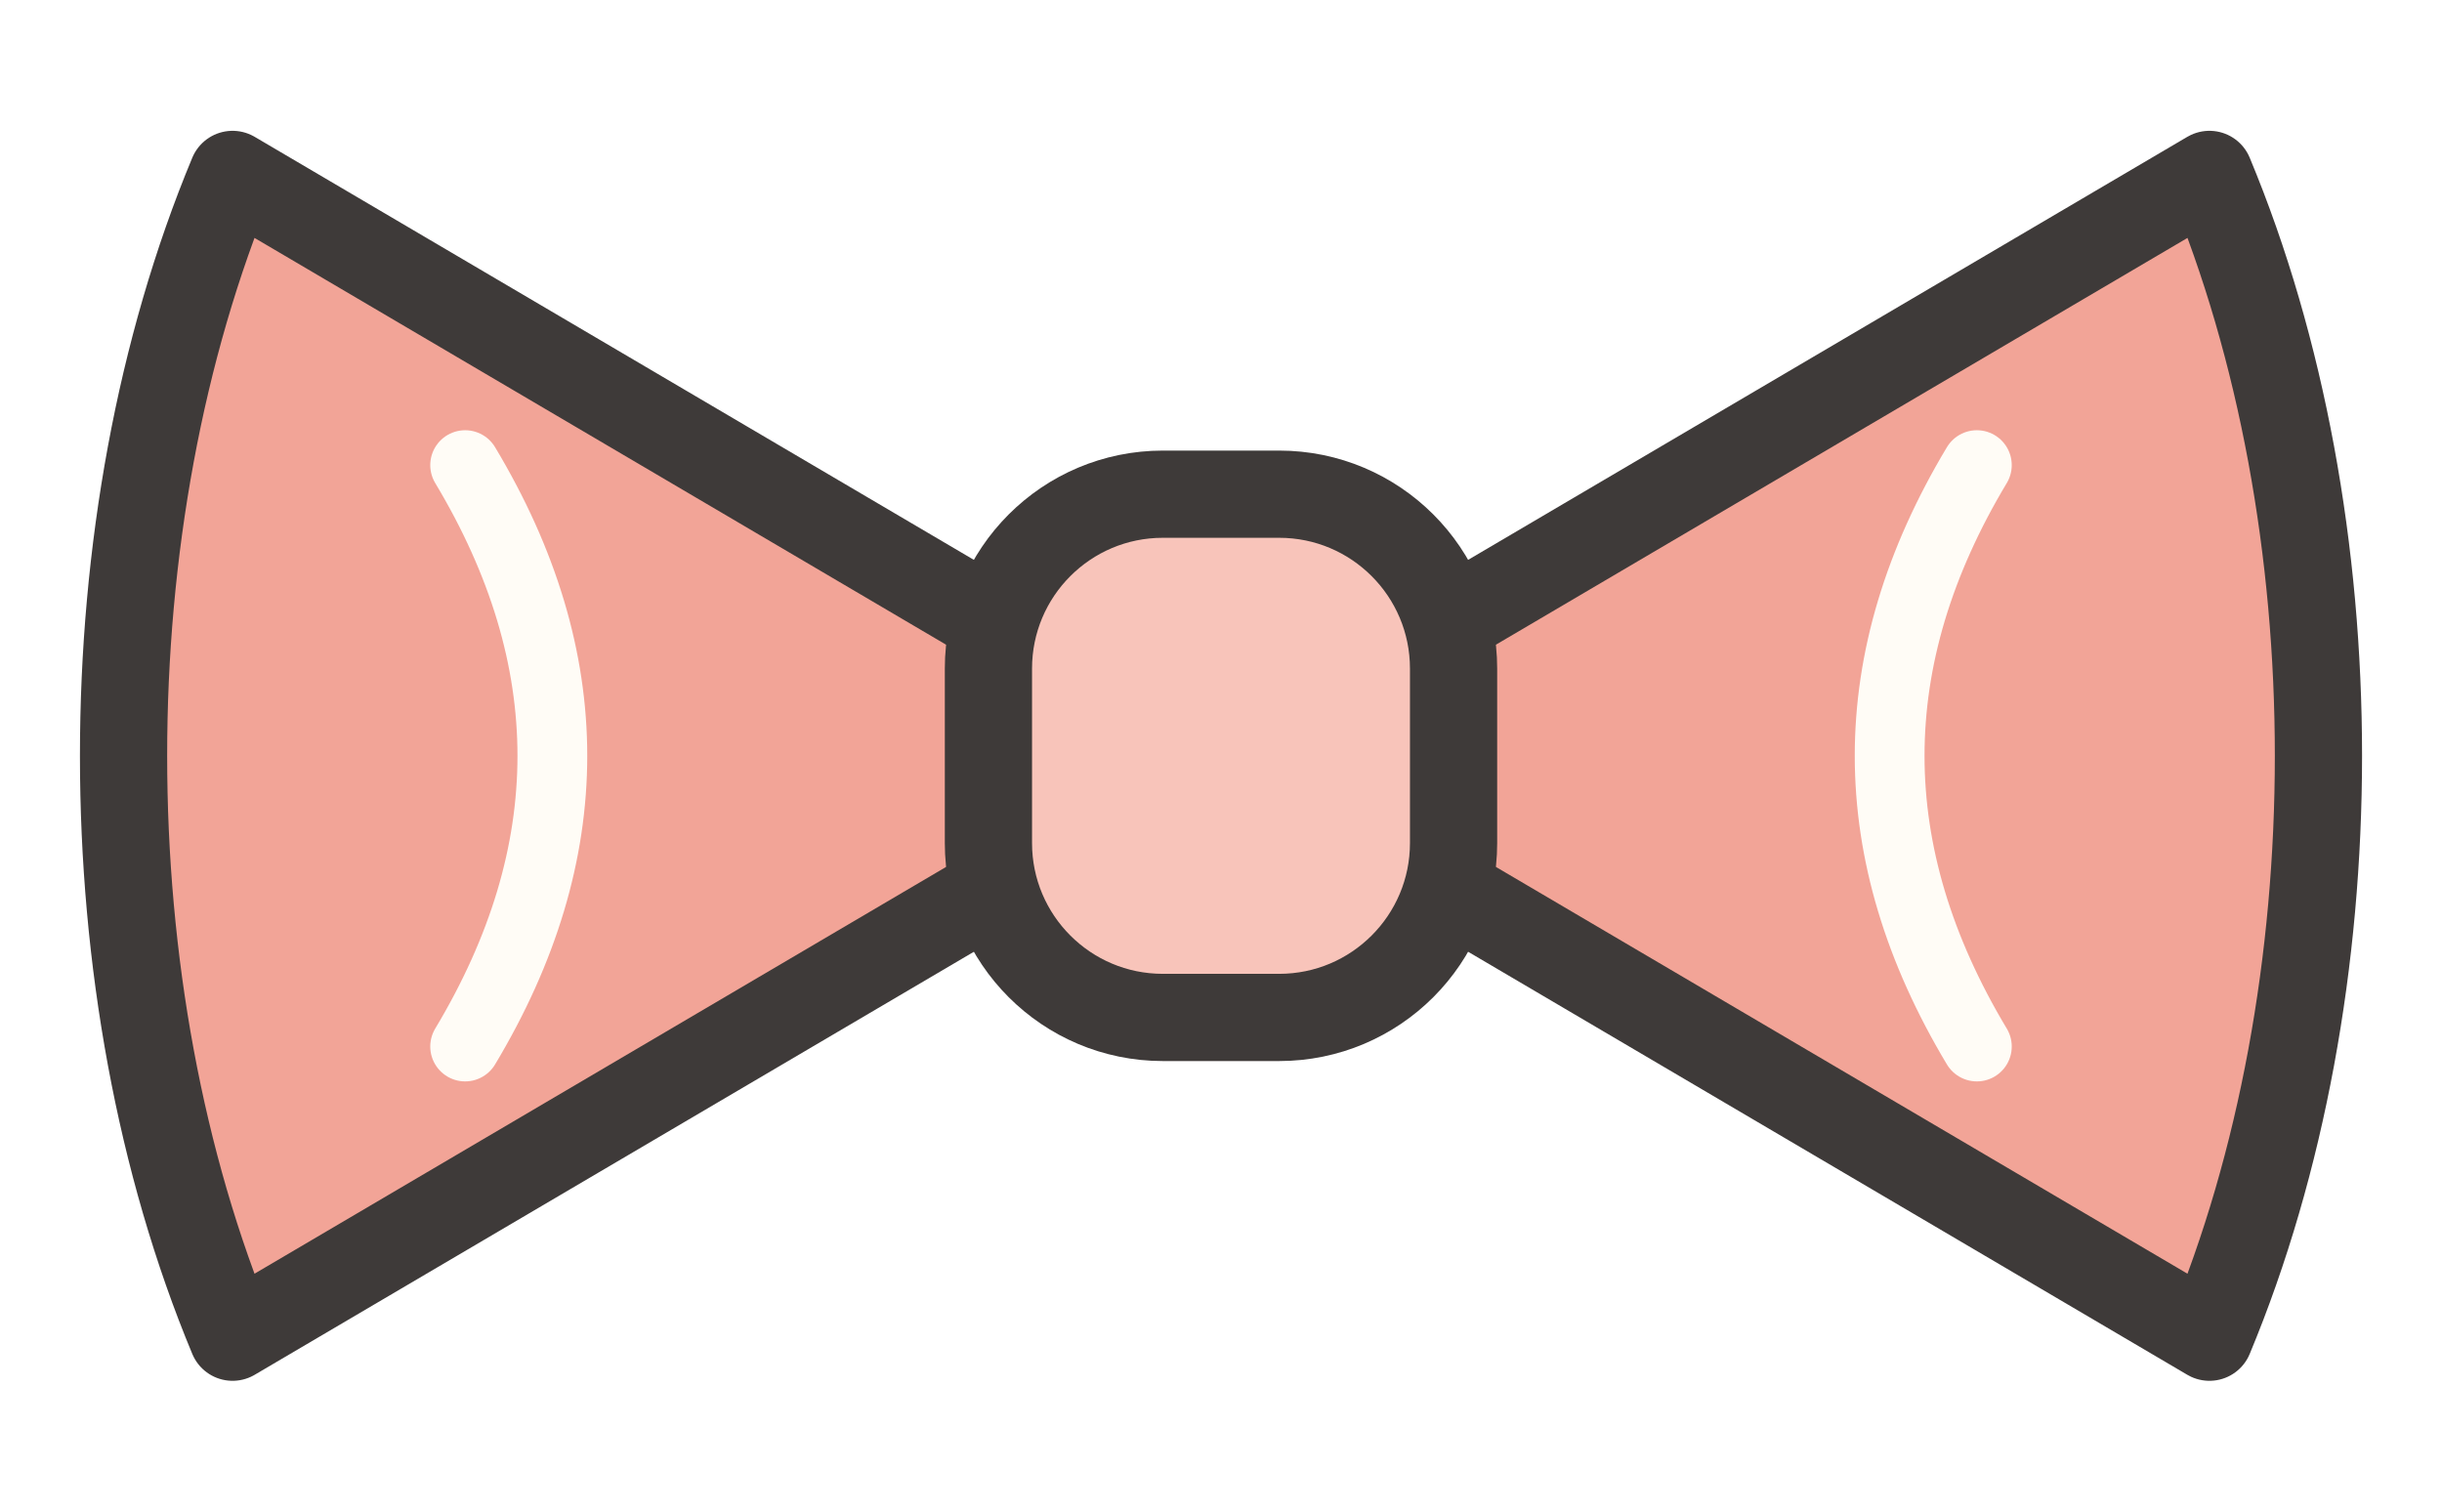
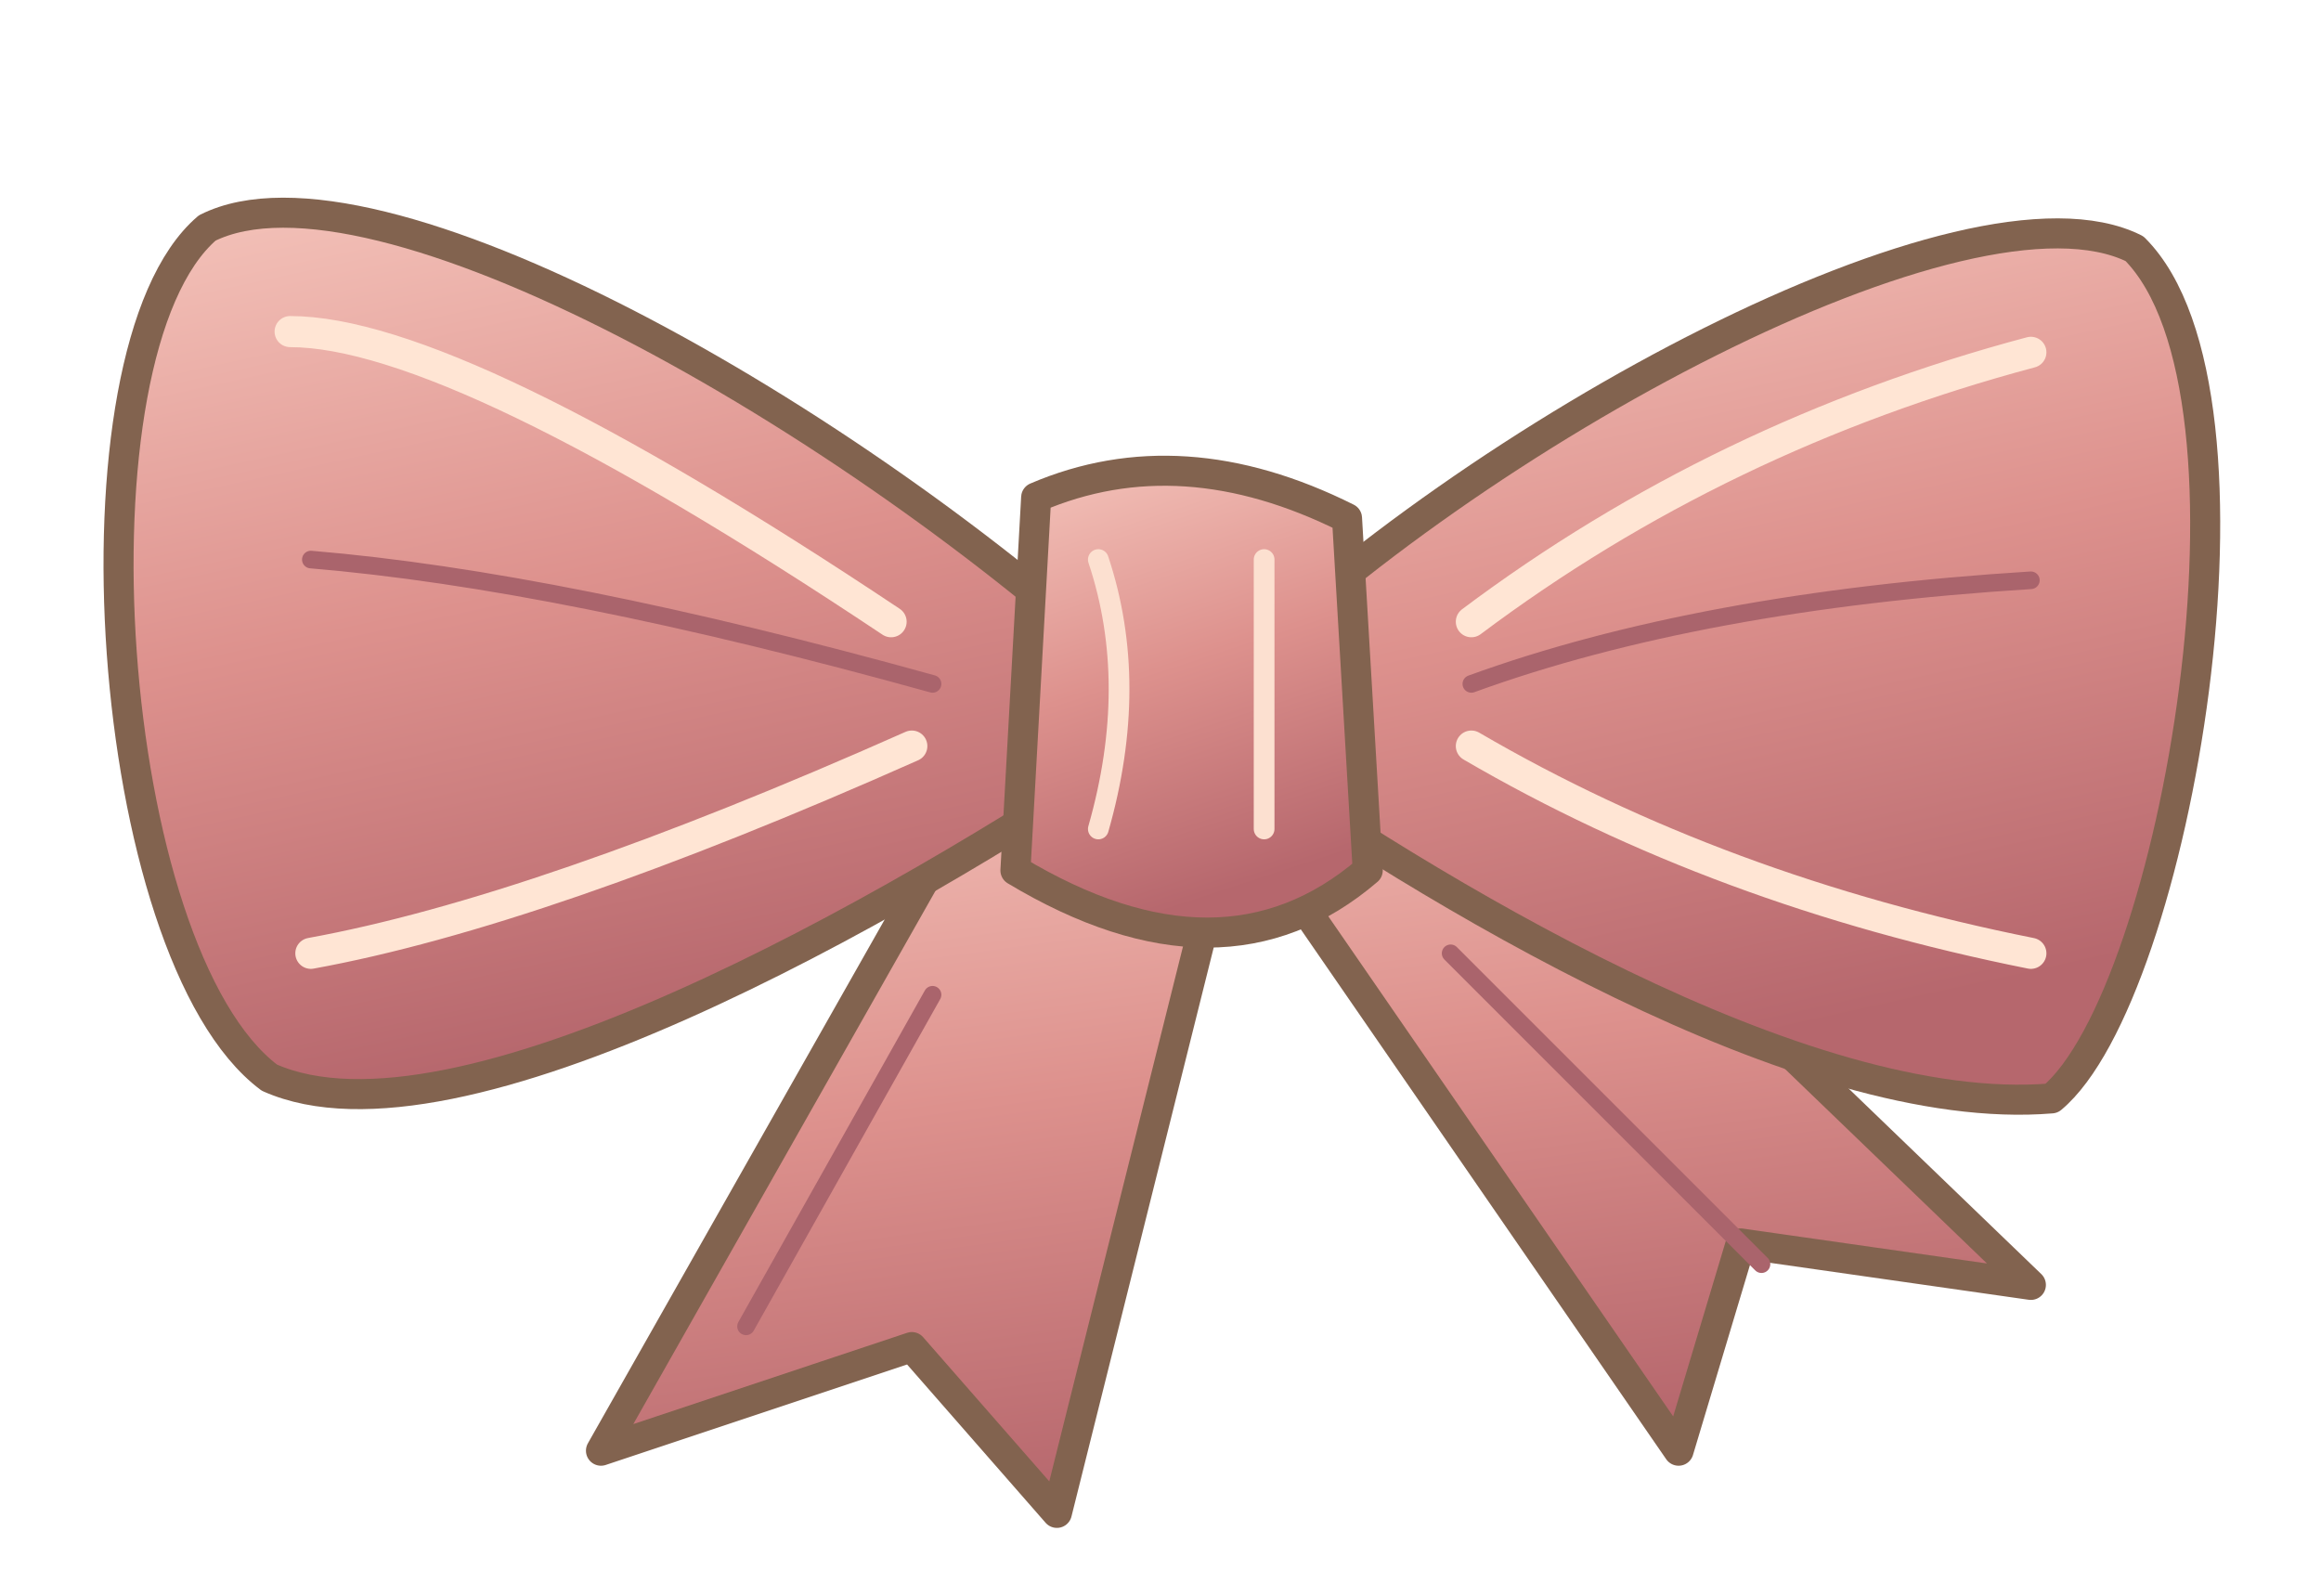
- <svg xmlns="http://www.w3.org/2000/svg" viewBox="0 0 84 52">
-   <g stroke="#3E3A39" stroke-width="3" stroke-linejoin="round" stroke-linecap="round">
-     <path d="M42 26 8 6C3 18 3 34 8 46Z" fill="#F2A497" />
-     <path d="M42 26 76 6C81 18 81 34 76 46Z" fill="#F2A497" />
-     <path d="M16 16q6 10 0 20M68 16q-6 10 0 20" fill="none" stroke="#FFFCF6" stroke-width="2.4" />
-     <rect x="34" y="17" width="16" height="18" rx="6" fill="#F8C4BA" />
+ <svg xmlns="http://www.w3.org/2000/svg" viewBox="0 0 112 77" width="112" height="77">
+   <defs>
+     <linearGradient id="straw" x2=".15" y2="1">
+       <stop stop-color="#fbe8b6" />
+       <stop offset=".5" stop-color="#e9c078" />
+       <stop offset="1" stop-color="#c88f47" />
+     </linearGradient>
+     <linearGradient id="rose" x2=".25" y2="1">
+       <stop stop-color="#f4c3ba" />
+       <stop offset=".5" stop-color="#dd918d" />
+       <stop offset="1" stop-color="#b6676d" />
+     </linearGradient>
+     <linearGradient id="red" x2=".3" y2="1">
+       <stop stop-color="#edb1a2" />
+       <stop offset=".45" stop-color="#d97571" />
+       <stop offset="1" stop-color="#ae4e54" />
+     </linearGradient>
+     <linearGradient id="teal" x2=".25" y2="1">
+       <stop stop-color="#c7e2e0" />
+       <stop offset=".48" stop-color="#8cbebd" />
+       <stop offset="1" stop-color="#507f85" />
+     </linearGradient>
+     <linearGradient id="sage" x2=".3" y2="1">
+       <stop stop-color="#c9dcb7" />
+       <stop offset=".45" stop-color="#9eba91" />
+       <stop offset="1" stop-color="#719579" />
+     </linearGradient>
+     <linearGradient id="gold" x2=".7" y2="1">
+       <stop stop-color="#fff1bd" />
+       <stop offset=".38" stop-color="#eecf7b" />
+       <stop offset=".7" stop-color="#d5a148" />
+       <stop offset="1" stop-color="#f8dd93" />
+     </linearGradient>
+     <radialGradient id="pearl" cx=".3" cy=".25" r=".8">
+       <stop stop-color="#fffef7" />
+       <stop offset=".48" stop-color="#faf0df" />
+       <stop offset="1" stop-color="#c8b7aa" />
+     </radialGradient>
+     <linearGradient id="fur" x2=".2" y2="1">
+       <stop stop-color="#fffdf3" />
+       <stop offset=".65" stop-color="#f2e5d3" />
+       <stop offset="1" stop-color="#d9c7b4" />
+     </linearGradient>
+     <pattern id="weave" width="7" height="5" patternUnits="userSpaceOnUse">
+       <path d="M0 1.5h7M1 0v1.5M5 1.5V5" fill="none" stroke="#a47743" stroke-opacity=".3" stroke-width=".65" />
+     </pattern>
+     <pattern id="linen" width="5" height="5" patternUnits="userSpaceOnUse">
+       <path d="M0 2.5h5M2.5 0v5" stroke="#fff8ed" stroke-opacity=".15" stroke-width=".45" />
+     </pattern>
+   </defs>
+   <g stroke="#82634f" stroke-width="1.45" stroke-linecap="round" stroke-linejoin="round">
+     <path d="M46 40 29 70 44 65 51 73 58 45M61 41 81 70 84 60 98 62 71 36" fill="url(#rose)" />
+     <path d="M55 33C41 20 18 7 10 11 3 17 5 46 13 52 22 56 43 44 55 36Z" fill="url(#rose)" />
+     <path d="M59 33C71 21 95 8 103 12 110 19 105 48 99 53 87 54 69 43 59 36Z" fill="url(#rose)" />
+     <path d="M14 16Q22 16 43 30M15 46Q26 44 44 36M98 17Q83 21 71 30M98 46Q83 43 71 36" fill="none" stroke="#ffe5d4" stroke-width="1.5" />
+     <path d="M15 27Q27 28 45 33M98 28Q82 29 71 33M45 48 36 64M70 46 85 61" fill="none" stroke="#aa646c" stroke-width=".85" />
+     <path d="M50 24Q57 21 65 25L66 42Q59 48 49 42Z" fill="url(#rose)" />
+     <path d="M53 27Q55 33 53 40M61 27V40" fill="none" stroke="#fce0d0" stroke-width="1" />
  </g>
</svg>
